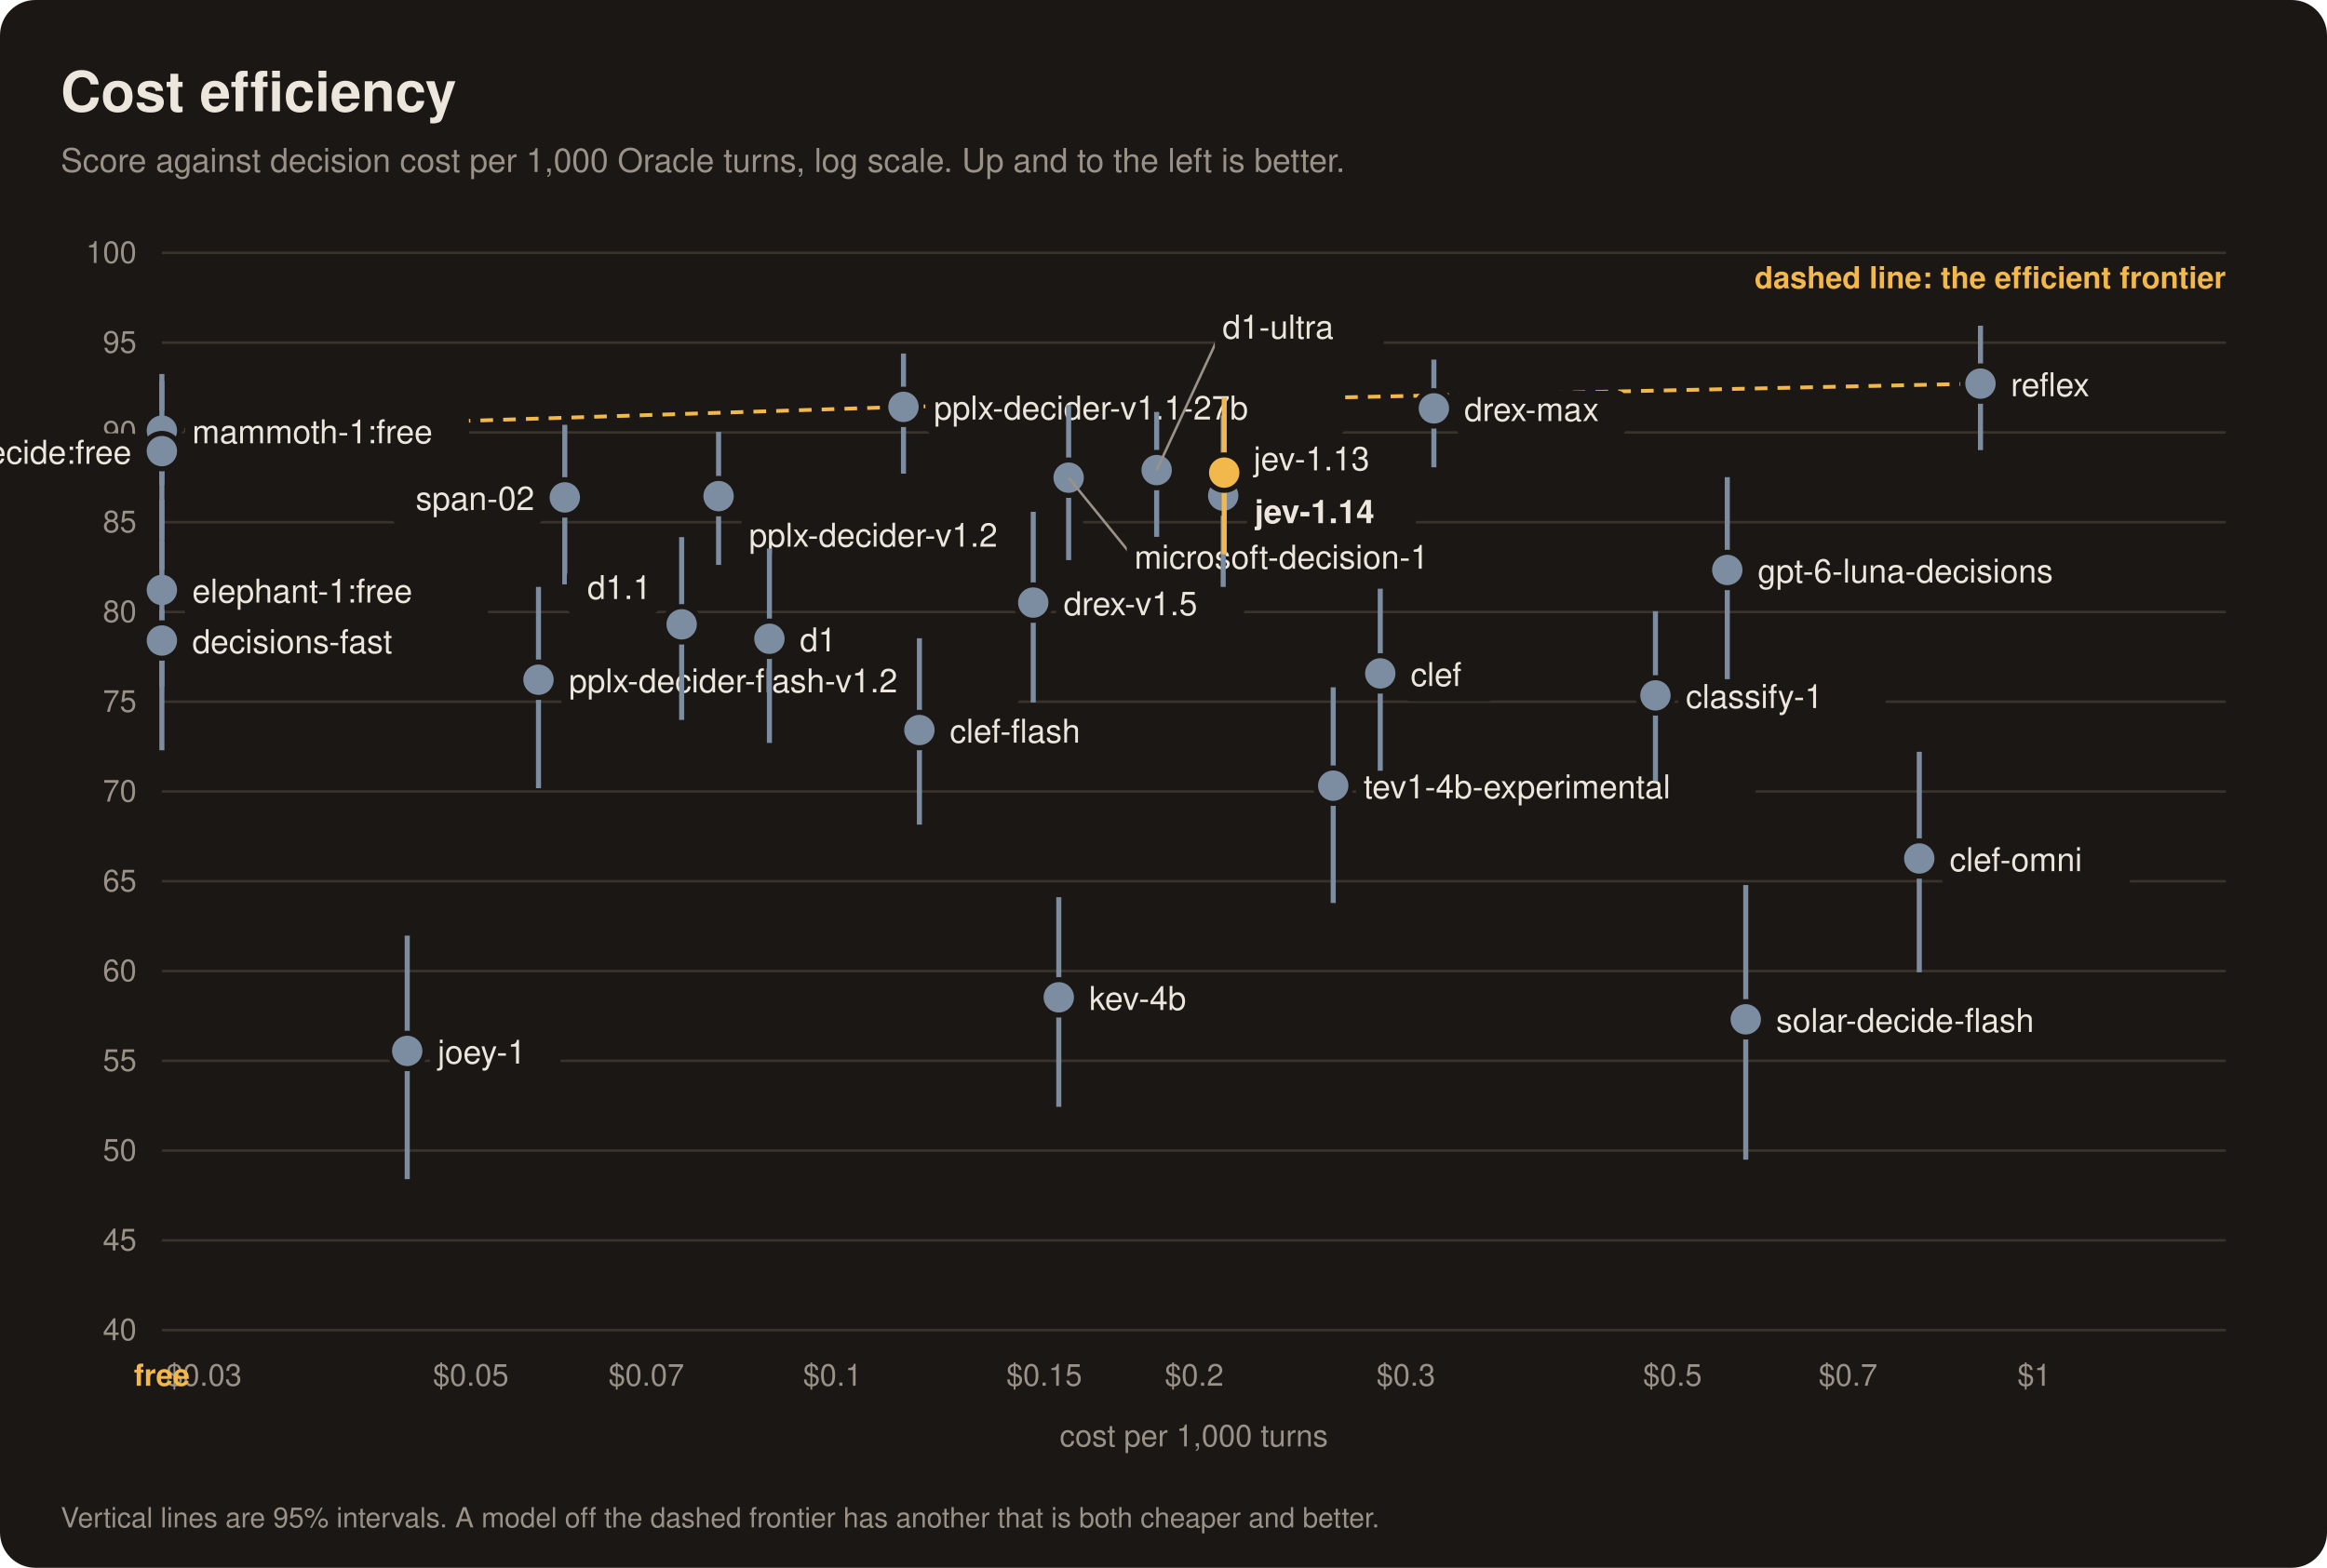
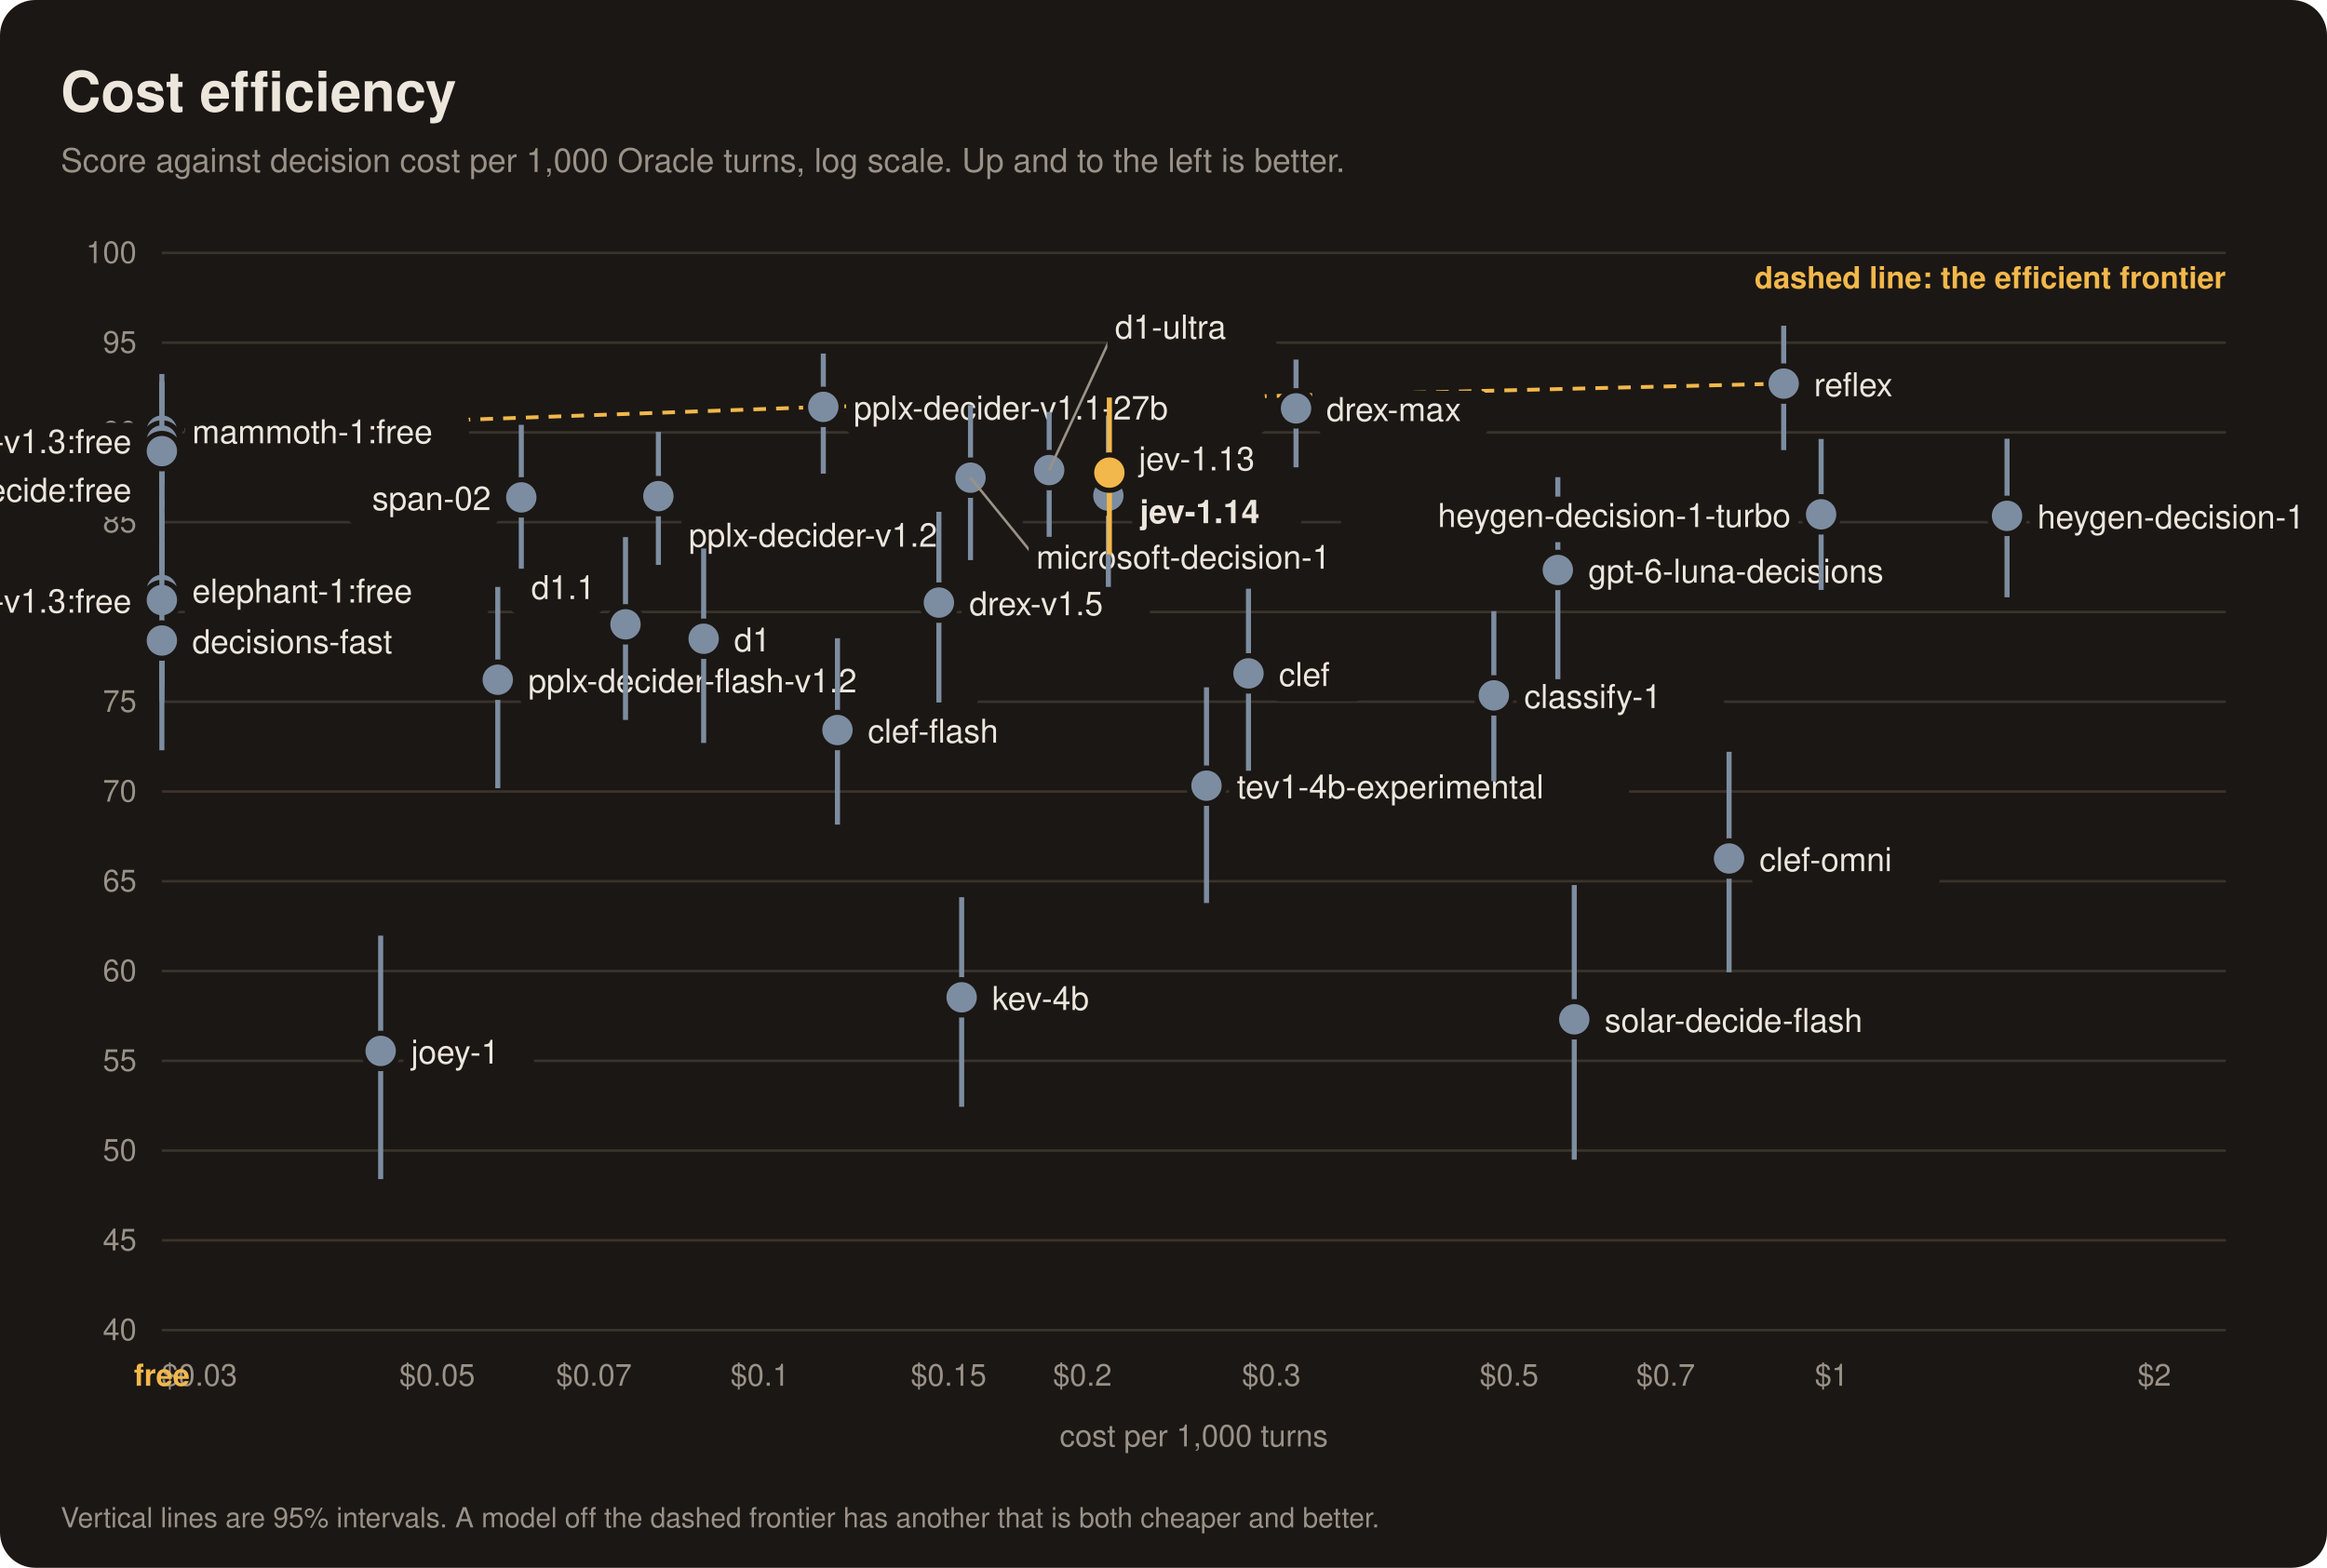
<svg xmlns="http://www.w3.org/2000/svg" viewBox="0 0 920 620" width="920" role="img" aria-label="Cost efficiency" font-family="-apple-system,BlinkMacSystemFont,'Segoe UI',Helvetica,Arial,sans-serif">
  <rect width="920" height="620" rx="14" fill="#1b1714" />
  <text x="24.0" y="44.0" font-size="22" font-weight="700" fill="#ece6dd" text-anchor="start">Cost efficiency</text>
  <text x="24.0" y="68.0" font-size="13" font-weight="400" fill="#9a9288" text-anchor="start">Score against decision cost per 1,000 Oracle turns, log scale. Up and to the left is better.</text>
  <line x1="64.0" y1="526.0" x2="880.0" y2="526.0" stroke="#3a332c" stroke-width="1.0" />
  <text x="54.0" y="530.0" font-size="12" font-weight="400" fill="#9a9288" text-anchor="end">40</text>
  <line x1="64.0" y1="490.5" x2="880.0" y2="490.5" stroke="#3a332c" stroke-width="1.0" />
  <text x="54.0" y="494.5" font-size="12" font-weight="400" fill="#9a9288" text-anchor="end">45</text>
  <line x1="64.0" y1="455.0" x2="880.0" y2="455.0" stroke="#3a332c" stroke-width="1.0" />
  <text x="54.0" y="459.0" font-size="12" font-weight="400" fill="#9a9288" text-anchor="end">50</text>
  <line x1="64.0" y1="419.5" x2="880.0" y2="419.5" stroke="#3a332c" stroke-width="1.0" />
  <text x="54.0" y="423.5" font-size="12" font-weight="400" fill="#9a9288" text-anchor="end">55</text>
  <line x1="64.0" y1="384.0" x2="880.0" y2="384.0" stroke="#3a332c" stroke-width="1.0" />
  <text x="54.0" y="388.0" font-size="12" font-weight="400" fill="#9a9288" text-anchor="end">60</text>
  <line x1="64.0" y1="348.5" x2="880.0" y2="348.5" stroke="#3a332c" stroke-width="1.0" />
  <text x="54.0" y="352.5" font-size="12" font-weight="400" fill="#9a9288" text-anchor="end">65</text>
  <line x1="64.0" y1="313.0" x2="880.0" y2="313.0" stroke="#3a332c" stroke-width="1.0" />
  <text x="54.0" y="317.0" font-size="12" font-weight="400" fill="#9a9288" text-anchor="end">70</text>
  <line x1="64.0" y1="277.5" x2="880.0" y2="277.5" stroke="#3a332c" stroke-width="1.0" />
  <text x="54.0" y="281.5" font-size="12" font-weight="400" fill="#9a9288" text-anchor="end">75</text>
  <line x1="64.0" y1="242.0" x2="880.0" y2="242.0" stroke="#3a332c" stroke-width="1.0" />
  <text x="54.0" y="246.0" font-size="12" font-weight="400" fill="#9a9288" text-anchor="end">80</text>
  <line x1="64.0" y1="206.5" x2="880.0" y2="206.5" stroke="#3a332c" stroke-width="1.0" />
  <text x="54.0" y="210.5" font-size="12" font-weight="400" fill="#9a9288" text-anchor="end">85</text>
  <line x1="64.0" y1="171.0" x2="880.0" y2="171.0" stroke="#3a332c" stroke-width="1.0" />
  <text x="54.0" y="175.0" font-size="12" font-weight="400" fill="#9a9288" text-anchor="end">90</text>
  <line x1="64.0" y1="135.5" x2="880.0" y2="135.5" stroke="#3a332c" stroke-width="1.0" />
  <text x="54.0" y="139.5" font-size="12" font-weight="400" fill="#9a9288" text-anchor="end">95</text>
  <line x1="64.0" y1="100.0" x2="880.0" y2="100.0" stroke="#3a332c" stroke-width="1.0" />
  <text x="54.0" y="104.0" font-size="12" font-weight="400" fill="#9a9288" text-anchor="end">100</text>
-   <text x="80.6" y="548.0" font-size="12" font-weight="400" fill="#9a9288" text-anchor="middle">$0.03</text>
-   <text x="186.1" y="548.0" font-size="12" font-weight="400" fill="#9a9288" text-anchor="middle">$0.05</text>
-   <text x="255.5" y="548.0" font-size="12" font-weight="400" fill="#9a9288" text-anchor="middle">$0.07</text>
-   <text x="329.1" y="548.0" font-size="12" font-weight="400" fill="#9a9288" text-anchor="middle">$0.1</text>
-   <text x="412.8" y="548.0" font-size="12" font-weight="400" fill="#9a9288" text-anchor="middle">$0.15</text>
-   <text x="472.1" y="548.0" font-size="12" font-weight="400" fill="#9a9288" text-anchor="middle">$0.2</text>
-   <text x="555.8" y="548.0" font-size="12" font-weight="400" fill="#9a9288" text-anchor="middle">$0.3</text>
-   <text x="661.2" y="548.0" font-size="12" font-weight="400" fill="#9a9288" text-anchor="middle">$0.5</text>
-   <text x="730.6" y="548.0" font-size="12" font-weight="400" fill="#9a9288" text-anchor="middle">$0.7</text>
-   <text x="804.2" y="548.0" font-size="12" font-weight="400" fill="#9a9288" text-anchor="middle">$1</text>
+   <text x="78.8" y="548.0" font-size="12" font-weight="400" fill="#9a9288" text-anchor="middle">$0.03</text>
+   <text x="172.8" y="548.0" font-size="12" font-weight="400" fill="#9a9288" text-anchor="middle">$0.05</text>
+   <text x="234.8" y="548.0" font-size="12" font-weight="400" fill="#9a9288" text-anchor="middle">$0.07</text>
+   <text x="300.4" y="548.0" font-size="12" font-weight="400" fill="#9a9288" text-anchor="middle">$0.1</text>
+   <text x="375.0" y="548.0" font-size="12" font-weight="400" fill="#9a9288" text-anchor="middle">$0.15</text>
+   <text x="427.9" y="548.0" font-size="12" font-weight="400" fill="#9a9288" text-anchor="middle">$0.2</text>
+   <text x="502.6" y="548.0" font-size="12" font-weight="400" fill="#9a9288" text-anchor="middle">$0.3</text>
+   <text x="596.6" y="548.0" font-size="12" font-weight="400" fill="#9a9288" text-anchor="middle">$0.5</text>
+   <text x="658.5" y="548.0" font-size="12" font-weight="400" fill="#9a9288" text-anchor="middle">$0.7</text>
+   <text x="724.1" y="548.0" font-size="12" font-weight="400" fill="#9a9288" text-anchor="middle">$1</text>
+   <text x="851.7" y="548.0" font-size="12" font-weight="400" fill="#9a9288" text-anchor="middle">$2</text>
  <text x="472.0" y="572.0" font-size="12" font-weight="400" fill="#9a9288" text-anchor="middle">cost per 1,000 turns</text>
  <text x="64.0" y="548.0" font-size="12" font-weight="600" fill="#f2b84b" text-anchor="middle">free</text>
-   <polyline points="64.0,170.3 357.2,160.9 783.0,151.7" fill="none" stroke="#f2b84b" stroke-width="1.5" stroke-dasharray="5 4" />
+   <polyline points="64.0,170.3 325.5,160.9 705.2,151.7" fill="none" stroke="#f2b84b" stroke-width="1.5" stroke-dasharray="5 4" />
  <text x="880.0" y="114.0" font-size="12" font-weight="600" fill="#f2b84b" text-anchor="end">dashed line: the efficient frontier</text>
  <line x1="64.0" y1="191.8" x2="64.0" y2="150.7" stroke="#7d8da1" stroke-width="2.0" />
  <circle cx="64.0" cy="170.3" r="7" fill="#7d8da1" stroke="#1b1714" stroke-width="2" />
  <rect x="73.0" y="163.3" width="112.4" height="18.0" rx="3.0" fill="#1b1714" />
  <text x="76.0" y="175.3" font-size="13" font-weight="500" fill="#ece6dd" text-anchor="start">mammoth-1:free</text>
+   <line x1="64.0" y1="200.5" x2="64.0" y2="151.3" stroke="#7d8da1" stroke-width="2.0" />
+   <circle cx="64.0" cy="174.2" r="7" fill="#7d8da1" stroke="#1b1714" stroke-width="2" />
+   <rect x="-118.2" y="167.2" width="173.2" height="18.0" rx="3.0" fill="#1b1714" />
+   <text x="52.0" y="179.2" font-size="13" font-weight="500" fill="#ece6dd" text-anchor="end">pplx-decider-v1.3:free</text>
  <line x1="64.0" y1="213.4" x2="64.0" y2="147.9" stroke="#7d8da1" stroke-width="2.0" />
  <circle cx="64.0" cy="178.4" r="7" fill="#7d8da1" stroke="#1b1714" stroke-width="2" />
-   <rect x="-95.4" y="171.4" width="150.4" height="18.0" rx="3.0" fill="#1b1714" />
-   <text x="52.0" y="183.4" font-size="13" font-weight="500" fill="#ece6dd" text-anchor="end">mercury-decide:free</text>
+   <rect x="-95.4" y="186.4" width="150.4" height="18.0" rx="3.0" fill="#1b1714" />
+   <text x="52.0" y="198.4" font-size="13" font-weight="500" fill="#ece6dd" text-anchor="end">mercury-decide:free</text>
  <line x1="64.0" y1="271.6" x2="64.0" y2="197.6" stroke="#7d8da1" stroke-width="2.0" />
  <circle cx="64.0" cy="233.3" r="7" fill="#7d8da1" stroke="#1b1714" stroke-width="2" />
  <rect x="73.0" y="226.3" width="120.0" height="18.0" rx="3.0" fill="#1b1714" />
  <text x="76.0" y="238.3" font-size="13" font-weight="500" fill="#ece6dd" text-anchor="start">elephant-1:free</text>
+   <line x1="64.0" y1="277.1" x2="64.0" y2="202.9" stroke="#7d8da1" stroke-width="2.0" />
+   <circle cx="64.0" cy="237.3" r="7" fill="#7d8da1" stroke="#1b1714" stroke-width="2" />
+   <rect x="-163.8" y="230.3" width="218.8" height="18.0" rx="3.0" fill="#1b1714" />
+   <text x="52.0" y="242.3" font-size="13" font-weight="500" fill="#ece6dd" text-anchor="end">pplx-decider-flash-v1.3:free</text>
  <line x1="64.0" y1="296.7" x2="64.0" y2="213.9" stroke="#7d8da1" stroke-width="2.0" />
  <circle cx="64.0" cy="253.3" r="7" fill="#7d8da1" stroke="#1b1714" stroke-width="2" />
  <rect x="73.0" y="246.3" width="112.4" height="18.0" rx="3.0" fill="#1b1714" />
  <text x="76.0" y="258.3" font-size="13" font-weight="500" fill="#ece6dd" text-anchor="start">decisions-fast</text>
-   <line x1="161.0" y1="466.3" x2="161.0" y2="370.0" stroke="#7d8da1" stroke-width="2.0" />
-   <circle cx="161.0" cy="415.6" r="7" fill="#7d8da1" stroke="#1b1714" stroke-width="2" />
-   <rect x="170.0" y="408.6" width="51.6" height="18.0" rx="3.0" fill="#1b1714" />
-   <text x="173.0" y="420.6" font-size="13" font-weight="500" fill="#ece6dd" text-anchor="start">joey-1</text>
-   <line x1="212.9" y1="311.7" x2="212.9" y2="232.1" stroke="#7d8da1" stroke-width="2.0" />
-   <circle cx="212.9" cy="268.8" r="7" fill="#7d8da1" stroke="#1b1714" stroke-width="2" />
-   <rect x="221.9" y="261.8" width="180.8" height="18.0" rx="3.0" fill="#1b1714" />
-   <text x="224.9" y="273.8" font-size="13" font-weight="500" fill="#ece6dd" text-anchor="start">pplx-decider-flash-v1.2</text>
-   <line x1="223.3" y1="231.1" x2="223.3" y2="168.0" stroke="#7d8da1" stroke-width="2.0" />
-   <circle cx="223.3" cy="196.7" r="7" fill="#7d8da1" stroke="#1b1714" stroke-width="2" />
-   <rect x="155.1" y="189.7" width="59.2" height="18.0" rx="3.0" fill="#1b1714" />
-   <text x="211.3" y="201.7" font-size="13" font-weight="500" fill="#ece6dd" text-anchor="end">span-02</text>
-   <line x1="269.5" y1="284.7" x2="269.5" y2="212.4" stroke="#7d8da1" stroke-width="2.0" />
-   <circle cx="269.5" cy="246.9" r="7" fill="#7d8da1" stroke="#1b1714" stroke-width="2" />
-   <rect x="224.1" y="224.9" width="36.4" height="18.0" rx="3.0" fill="#1b1714" />
-   <text x="257.5" y="236.9" font-size="13" font-weight="500" fill="#ece6dd" text-anchor="end">d1.1</text>
-   <line x1="284.1" y1="223.4" x2="284.1" y2="170.8" stroke="#7d8da1" stroke-width="2.0" />
-   <circle cx="284.1" cy="196.2" r="7" fill="#7d8da1" stroke="#1b1714" stroke-width="2" />
-   <rect x="293.1" y="204.2" width="135.2" height="18.0" rx="3.0" fill="#1b1714" />
-   <text x="296.1" y="216.2" font-size="13" font-weight="500" fill="#ece6dd" text-anchor="start">pplx-decider-v1.2</text>
-   <line x1="304.2" y1="293.8" x2="304.2" y2="216.9" stroke="#7d8da1" stroke-width="2.0" />
-   <circle cx="304.2" cy="252.6" r="7" fill="#7d8da1" stroke="#1b1714" stroke-width="2" />
-   <rect x="313.2" y="245.6" width="21.2" height="18.0" rx="3.0" fill="#1b1714" />
-   <text x="316.2" y="257.6" font-size="13" font-weight="500" fill="#ece6dd" text-anchor="start">d1</text>
-   <line x1="357.2" y1="187.3" x2="357.2" y2="139.8" stroke="#7d8da1" stroke-width="2.0" />
-   <circle cx="357.2" cy="160.9" r="7" fill="#7d8da1" stroke="#1b1714" stroke-width="2" />
-   <rect x="366.2" y="153.9" width="165.6" height="18.0" rx="3.0" fill="#1b1714" />
-   <text x="369.2" y="165.9" font-size="13" font-weight="500" fill="#ece6dd" text-anchor="start">pplx-decider-v1.1-27b</text>
-   <line x1="363.5" y1="326.1" x2="363.5" y2="252.4" stroke="#7d8da1" stroke-width="2.0" />
-   <circle cx="363.5" cy="288.7" r="7" fill="#7d8da1" stroke="#1b1714" stroke-width="2" />
-   <rect x="372.5" y="281.7" width="82.0" height="18.0" rx="3.0" fill="#1b1714" />
-   <text x="375.5" y="293.7" font-size="13" font-weight="500" fill="#ece6dd" text-anchor="start">clef-flash</text>
-   <line x1="408.5" y1="277.8" x2="408.5" y2="202.4" stroke="#7d8da1" stroke-width="2.0" />
-   <circle cx="408.5" cy="238.3" r="7" fill="#7d8da1" stroke="#1b1714" stroke-width="2" />
-   <rect x="417.5" y="231.3" width="74.4" height="18.0" rx="3.0" fill="#1b1714" />
-   <text x="420.5" y="243.3" font-size="13" font-weight="500" fill="#ece6dd" text-anchor="start">drex-v1.5</text>
-   <line x1="418.6" y1="437.7" x2="418.6" y2="354.8" stroke="#7d8da1" stroke-width="2.0" />
-   <circle cx="418.6" cy="394.4" r="7" fill="#7d8da1" stroke="#1b1714" stroke-width="2" />
-   <rect x="427.6" y="387.4" width="51.6" height="18.0" rx="3.0" fill="#1b1714" />
-   <text x="430.6" y="399.4" font-size="13" font-weight="500" fill="#ece6dd" text-anchor="start">kev-4b</text>
-   <line x1="422.5" y1="221.5" x2="422.5" y2="160.2" stroke="#7d8da1" stroke-width="2.0" />
-   <circle cx="422.5" cy="188.9" r="7" fill="#7d8da1" stroke="#1b1714" stroke-width="2" />
-   <line x1="422.5" y1="188.9" x2="448.5" y2="220.9" stroke="#9a9288" stroke-width="1.0" />
-   <rect x="445.5" y="212.9" width="158.0" height="18.0" rx="3.0" fill="#1b1714" />
-   <text x="448.5" y="224.9" font-size="13" font-weight="500" fill="#ece6dd" text-anchor="start">microsoft-decision-1</text>
-   <line x1="457.3" y1="212.3" x2="457.3" y2="162.9" stroke="#7d8da1" stroke-width="2.0" />
-   <circle cx="457.3" cy="185.9" r="7" fill="#7d8da1" stroke="#1b1714" stroke-width="2" />
-   <line x1="457.3" y1="185.9" x2="483.3" y2="129.9" stroke="#9a9288" stroke-width="1.0" />
-   <rect x="480.3" y="121.9" width="66.8" height="18.0" rx="3.0" fill="#1b1714" />
-   <text x="483.3" y="133.9" font-size="13" font-weight="500" fill="#ece6dd" text-anchor="start">d1-ultra</text>
-   <line x1="483.6" y1="232.1" x2="483.6" y2="164.3" stroke="#7d8da1" stroke-width="2.0" />
-   <circle cx="483.6" cy="196.0" r="7" fill="#7d8da1" stroke="#1b1714" stroke-width="2" />
-   <rect x="492.6" y="174.0" width="66.8" height="18.0" rx="3.0" fill="#1b1714" />
-   <text x="495.6" y="186.0" font-size="13" font-weight="500" fill="#ece6dd" text-anchor="start">jev-1.13</text>
-   <line x1="484.0" y1="219.2" x2="484.0" y2="157.2" stroke="#f2b84b" stroke-width="2.0" />
-   <circle cx="484.0" cy="186.9" r="7" fill="#f2b84b" stroke="#1b1714" stroke-width="2" />
-   <rect x="493.0" y="194.9" width="66.8" height="18.0" rx="3.0" fill="#1b1714" />
-   <text x="496.0" y="206.9" font-size="13" font-weight="700" fill="#ece6dd" text-anchor="start">jev-1.14</text>
-   <line x1="527.1" y1="357.1" x2="527.1" y2="271.8" stroke="#7d8da1" stroke-width="2.0" />
-   <circle cx="527.1" cy="310.7" r="7" fill="#7d8da1" stroke="#1b1714" stroke-width="2" />
-   <rect x="536.1" y="303.7" width="158.0" height="18.0" rx="3.0" fill="#1b1714" />
-   <text x="539.1" y="315.7" font-size="13" font-weight="500" fill="#ece6dd" text-anchor="start">tev1-4b-experimental</text>
-   <line x1="545.7" y1="304.8" x2="545.7" y2="232.8" stroke="#7d8da1" stroke-width="2.0" />
-   <circle cx="545.7" cy="266.3" r="7" fill="#7d8da1" stroke="#1b1714" stroke-width="2" />
-   <rect x="554.7" y="259.3" width="36.4" height="18.0" rx="3.0" fill="#1b1714" />
-   <text x="557.7" y="271.3" font-size="13" font-weight="500" fill="#ece6dd" text-anchor="start">clef</text>
-   <line x1="566.9" y1="184.8" x2="566.9" y2="142.2" stroke="#7d8da1" stroke-width="2.0" />
-   <circle cx="566.9" cy="161.5" r="7" fill="#7d8da1" stroke="#1b1714" stroke-width="2" />
-   <rect x="575.9" y="154.5" width="66.8" height="18.0" rx="3.0" fill="#1b1714" />
-   <text x="578.9" y="166.5" font-size="13" font-weight="500" fill="#ece6dd" text-anchor="start">drex-max</text>
-   <line x1="654.5" y1="308.9" x2="654.5" y2="241.7" stroke="#7d8da1" stroke-width="2.0" />
-   <circle cx="654.5" cy="275.0" r="7" fill="#7d8da1" stroke="#1b1714" stroke-width="2" />
-   <rect x="663.5" y="268.0" width="82.0" height="18.0" rx="3.0" fill="#1b1714" />
-   <text x="666.5" y="280.0" font-size="13" font-weight="500" fill="#ece6dd" text-anchor="start">classify-1</text>
-   <line x1="682.9" y1="268.6" x2="682.9" y2="188.7" stroke="#7d8da1" stroke-width="2.0" />
-   <circle cx="682.9" cy="225.4" r="7" fill="#7d8da1" stroke="#1b1714" stroke-width="2" />
-   <rect x="691.9" y="218.4" width="158.0" height="18.0" rx="3.0" fill="#1b1714" />
-   <text x="694.9" y="230.4" font-size="13" font-weight="500" fill="#ece6dd" text-anchor="start">gpt-6-luna-decisions</text>
-   <line x1="690.2" y1="458.6" x2="690.2" y2="350.0" stroke="#7d8da1" stroke-width="2.0" />
-   <circle cx="690.2" cy="403.1" r="7" fill="#7d8da1" stroke="#1b1714" stroke-width="2" />
-   <rect x="699.2" y="396.1" width="142.8" height="18.0" rx="3.0" fill="#1b1714" />
-   <text x="702.2" y="408.1" font-size="13" font-weight="500" fill="#ece6dd" text-anchor="start">solar-decide-flash</text>
-   <line x1="758.8" y1="384.5" x2="758.8" y2="297.3" stroke="#7d8da1" stroke-width="2.0" />
-   <circle cx="758.8" cy="339.5" r="7" fill="#7d8da1" stroke="#1b1714" stroke-width="2" />
-   <rect x="767.8" y="332.5" width="74.4" height="18.0" rx="3.0" fill="#1b1714" />
-   <text x="770.8" y="344.5" font-size="13" font-weight="500" fill="#ece6dd" text-anchor="start">clef-omni</text>
-   <line x1="783.0" y1="178.0" x2="783.0" y2="128.8" stroke="#7d8da1" stroke-width="2.0" />
-   <circle cx="783.0" cy="151.7" r="7" fill="#7d8da1" stroke="#1b1714" stroke-width="2" />
-   <rect x="792.0" y="144.7" width="51.6" height="18.0" rx="3.0" fill="#1b1714" />
-   <text x="795.0" y="156.7" font-size="13" font-weight="500" fill="#ece6dd" text-anchor="start">reflex</text>
+   <line x1="150.5" y1="466.3" x2="150.5" y2="370.0" stroke="#7d8da1" stroke-width="2.0" />
+   <circle cx="150.5" cy="415.6" r="7" fill="#7d8da1" stroke="#1b1714" stroke-width="2" />
+   <rect x="159.5" y="408.6" width="51.6" height="18.0" rx="3.0" fill="#1b1714" />
+   <text x="162.5" y="420.6" font-size="13" font-weight="500" fill="#ece6dd" text-anchor="start">joey-1</text>
+   <line x1="196.8" y1="311.7" x2="196.8" y2="232.1" stroke="#7d8da1" stroke-width="2.0" />
+   <circle cx="196.8" cy="268.8" r="7" fill="#7d8da1" stroke="#1b1714" stroke-width="2" />
+   <rect x="205.8" y="261.8" width="180.8" height="18.0" rx="3.0" fill="#1b1714" />
+   <text x="208.8" y="273.8" font-size="13" font-weight="500" fill="#ece6dd" text-anchor="start">pplx-decider-flash-v1.2</text>
+   <line x1="206.1" y1="231.1" x2="206.1" y2="168.0" stroke="#7d8da1" stroke-width="2.0" />
+   <circle cx="206.1" cy="196.7" r="7" fill="#7d8da1" stroke="#1b1714" stroke-width="2" />
+   <rect x="137.9" y="189.7" width="59.2" height="18.0" rx="3.0" fill="#1b1714" />
+   <text x="194.1" y="201.7" font-size="13" font-weight="500" fill="#ece6dd" text-anchor="end">span-02</text>
+   <line x1="247.3" y1="284.7" x2="247.3" y2="212.4" stroke="#7d8da1" stroke-width="2.0" />
+   <circle cx="247.3" cy="246.9" r="7" fill="#7d8da1" stroke="#1b1714" stroke-width="2" />
+   <rect x="201.9" y="224.9" width="36.4" height="18.0" rx="3.0" fill="#1b1714" />
+   <text x="235.3" y="236.9" font-size="13" font-weight="500" fill="#ece6dd" text-anchor="end">d1.1</text>
+   <line x1="260.3" y1="223.4" x2="260.3" y2="170.8" stroke="#7d8da1" stroke-width="2.0" />
+   <circle cx="260.3" cy="196.2" r="7" fill="#7d8da1" stroke="#1b1714" stroke-width="2" />
+   <rect x="269.3" y="204.2" width="135.2" height="18.0" rx="3.0" fill="#1b1714" />
+   <text x="272.3" y="216.2" font-size="13" font-weight="500" fill="#ece6dd" text-anchor="start">pplx-decider-v1.2</text>
+   <line x1="278.2" y1="293.8" x2="278.2" y2="216.9" stroke="#7d8da1" stroke-width="2.0" />
+   <circle cx="278.2" cy="252.6" r="7" fill="#7d8da1" stroke="#1b1714" stroke-width="2" />
+   <rect x="287.2" y="245.6" width="21.2" height="18.0" rx="3.0" fill="#1b1714" />
+   <text x="290.2" y="257.6" font-size="13" font-weight="500" fill="#ece6dd" text-anchor="start">d1</text>
+   <line x1="325.5" y1="187.3" x2="325.5" y2="139.8" stroke="#7d8da1" stroke-width="2.0" />
+   <circle cx="325.5" cy="160.9" r="7" fill="#7d8da1" stroke="#1b1714" stroke-width="2" />
+   <rect x="334.5" y="153.9" width="165.6" height="18.0" rx="3.0" fill="#1b1714" />
+   <text x="337.5" y="165.9" font-size="13" font-weight="500" fill="#ece6dd" text-anchor="start">pplx-decider-v1.1-27b</text>
+   <line x1="331.1" y1="326.1" x2="331.1" y2="252.4" stroke="#7d8da1" stroke-width="2.0" />
+   <circle cx="331.1" cy="288.7" r="7" fill="#7d8da1" stroke="#1b1714" stroke-width="2" />
+   <rect x="340.1" y="281.7" width="82.0" height="18.0" rx="3.0" fill="#1b1714" />
+   <text x="343.1" y="293.7" font-size="13" font-weight="500" fill="#ece6dd" text-anchor="start">clef-flash</text>
+   <line x1="371.2" y1="277.8" x2="371.2" y2="202.4" stroke="#7d8da1" stroke-width="2.0" />
+   <circle cx="371.2" cy="238.3" r="7" fill="#7d8da1" stroke="#1b1714" stroke-width="2" />
+   <rect x="380.2" y="231.3" width="74.4" height="18.0" rx="3.0" fill="#1b1714" />
+   <text x="383.2" y="243.3" font-size="13" font-weight="500" fill="#ece6dd" text-anchor="start">drex-v1.5</text>
+   <line x1="380.2" y1="437.7" x2="380.2" y2="354.8" stroke="#7d8da1" stroke-width="2.0" />
+   <circle cx="380.2" cy="394.4" r="7" fill="#7d8da1" stroke="#1b1714" stroke-width="2" />
+   <rect x="389.2" y="387.4" width="51.6" height="18.0" rx="3.0" fill="#1b1714" />
+   <text x="392.2" y="399.4" font-size="13" font-weight="500" fill="#ece6dd" text-anchor="start">kev-4b</text>
+   <line x1="383.7" y1="221.5" x2="383.7" y2="160.2" stroke="#7d8da1" stroke-width="2.0" />
+   <circle cx="383.7" cy="188.9" r="7" fill="#7d8da1" stroke="#1b1714" stroke-width="2" />
+   <line x1="383.7" y1="188.9" x2="409.7" y2="220.9" stroke="#9a9288" stroke-width="1.0" />
+   <rect x="406.7" y="212.9" width="158.0" height="18.0" rx="3.0" fill="#1b1714" />
+   <text x="409.7" y="224.9" font-size="13" font-weight="500" fill="#ece6dd" text-anchor="start">microsoft-decision-1</text>
+   <line x1="414.8" y1="212.3" x2="414.8" y2="162.9" stroke="#7d8da1" stroke-width="2.0" />
+   <circle cx="414.8" cy="185.9" r="7" fill="#7d8da1" stroke="#1b1714" stroke-width="2" />
+   <line x1="414.8" y1="185.9" x2="440.8" y2="129.9" stroke="#9a9288" stroke-width="1.0" />
+   <rect x="437.8" y="121.9" width="66.8" height="18.0" rx="3.0" fill="#1b1714" />
+   <text x="440.8" y="133.9" font-size="13" font-weight="500" fill="#ece6dd" text-anchor="start">d1-ultra</text>
+   <line x1="438.2" y1="232.1" x2="438.2" y2="164.3" stroke="#7d8da1" stroke-width="2.0" />
+   <circle cx="438.2" cy="196.0" r="7" fill="#7d8da1" stroke="#1b1714" stroke-width="2" />
+   <rect x="447.2" y="174.0" width="66.8" height="18.0" rx="3.0" fill="#1b1714" />
+   <text x="450.2" y="186.0" font-size="13" font-weight="500" fill="#ece6dd" text-anchor="start">jev-1.13</text>
+   <line x1="438.6" y1="219.2" x2="438.6" y2="157.2" stroke="#f2b84b" stroke-width="2.0" />
+   <circle cx="438.6" cy="186.9" r="7" fill="#f2b84b" stroke="#1b1714" stroke-width="2" />
+   <rect x="447.6" y="194.9" width="66.8" height="18.0" rx="3.0" fill="#1b1714" />
+   <text x="450.6" y="206.9" font-size="13" font-weight="700" fill="#ece6dd" text-anchor="start">jev-1.14</text>
+   <line x1="477.0" y1="357.1" x2="477.0" y2="271.8" stroke="#7d8da1" stroke-width="2.0" />
+   <circle cx="477.0" cy="310.7" r="7" fill="#7d8da1" stroke="#1b1714" stroke-width="2" />
+   <rect x="486.0" y="303.7" width="158.0" height="18.0" rx="3.0" fill="#1b1714" />
+   <text x="489.0" y="315.7" font-size="13" font-weight="500" fill="#ece6dd" text-anchor="start">tev1-4b-experimental</text>
+   <line x1="493.6" y1="304.8" x2="493.6" y2="232.8" stroke="#7d8da1" stroke-width="2.0" />
+   <circle cx="493.6" cy="266.3" r="7" fill="#7d8da1" stroke="#1b1714" stroke-width="2" />
+   <rect x="502.6" y="259.3" width="36.4" height="18.0" rx="3.0" fill="#1b1714" />
+   <text x="505.6" y="271.3" font-size="13" font-weight="500" fill="#ece6dd" text-anchor="start">clef</text>
+   <line x1="512.4" y1="184.8" x2="512.4" y2="142.2" stroke="#7d8da1" stroke-width="2.0" />
+   <circle cx="512.4" cy="161.5" r="7" fill="#7d8da1" stroke="#1b1714" stroke-width="2" />
+   <rect x="521.4" y="154.5" width="66.8" height="18.0" rx="3.0" fill="#1b1714" />
+   <text x="524.4" y="166.5" font-size="13" font-weight="500" fill="#ece6dd" text-anchor="start">drex-max</text>
+   <line x1="590.6" y1="308.9" x2="590.6" y2="241.7" stroke="#7d8da1" stroke-width="2.0" />
+   <circle cx="590.6" cy="275.0" r="7" fill="#7d8da1" stroke="#1b1714" stroke-width="2" />
+   <rect x="599.6" y="268.0" width="82.0" height="18.0" rx="3.0" fill="#1b1714" />
+   <text x="602.6" y="280.0" font-size="13" font-weight="500" fill="#ece6dd" text-anchor="start">classify-1</text>
+   <line x1="615.9" y1="268.6" x2="615.9" y2="188.7" stroke="#7d8da1" stroke-width="2.0" />
+   <circle cx="615.9" cy="225.4" r="7" fill="#7d8da1" stroke="#1b1714" stroke-width="2" />
+   <rect x="624.9" y="218.4" width="158.0" height="18.0" rx="3.0" fill="#1b1714" />
+   <text x="627.9" y="230.4" font-size="13" font-weight="500" fill="#ece6dd" text-anchor="start">gpt-6-luna-decisions</text>
+   <line x1="622.4" y1="458.6" x2="622.4" y2="350.0" stroke="#7d8da1" stroke-width="2.0" />
+   <circle cx="622.4" cy="403.1" r="7" fill="#7d8da1" stroke="#1b1714" stroke-width="2" />
+   <rect x="631.4" y="396.1" width="142.8" height="18.0" rx="3.0" fill="#1b1714" />
+   <text x="634.4" y="408.1" font-size="13" font-weight="500" fill="#ece6dd" text-anchor="start">solar-decide-flash</text>
+   <line x1="683.6" y1="384.5" x2="683.6" y2="297.3" stroke="#7d8da1" stroke-width="2.0" />
+   <circle cx="683.6" cy="339.5" r="7" fill="#7d8da1" stroke="#1b1714" stroke-width="2" />
+   <rect x="692.6" y="332.5" width="74.4" height="18.0" rx="3.0" fill="#1b1714" />
+   <text x="695.6" y="344.5" font-size="13" font-weight="500" fill="#ece6dd" text-anchor="start">clef-omni</text>
+   <line x1="705.2" y1="178.0" x2="705.2" y2="128.8" stroke="#7d8da1" stroke-width="2.0" />
+   <circle cx="705.2" cy="151.7" r="7" fill="#7d8da1" stroke="#1b1714" stroke-width="2" />
+   <rect x="714.2" y="144.7" width="51.6" height="18.0" rx="3.0" fill="#1b1714" />
+   <text x="717.2" y="156.7" font-size="13" font-weight="500" fill="#ece6dd" text-anchor="start">reflex</text>
+   <line x1="720.0" y1="233.3" x2="720.0" y2="173.6" stroke="#7d8da1" stroke-width="2.0" />
+   <circle cx="720.0" cy="203.4" r="7" fill="#7d8da1" stroke="#1b1714" stroke-width="2" />
+   <rect x="530.2" y="196.4" width="180.8" height="18.0" rx="3.0" fill="#1b1714" />
+   <text x="708.0" y="208.4" font-size="13" font-weight="500" fill="#ece6dd" text-anchor="end">heygen-decision-1-turbo</text>
+   <line x1="793.5" y1="236.2" x2="793.5" y2="173.5" stroke="#7d8da1" stroke-width="2.0" />
+   <circle cx="793.5" cy="204.0" r="7" fill="#7d8da1" stroke="#1b1714" stroke-width="2" />
+   <rect x="802.5" y="197.0" width="135.2" height="18.0" rx="3.0" fill="#1b1714" />
+   <text x="805.5" y="209.0" font-size="13" font-weight="500" fill="#ece6dd" text-anchor="start">heygen-decision-1</text>
  <text x="24.0" y="604.0" font-size="11" font-weight="400" fill="#9a9288" text-anchor="start">Vertical lines are 95% intervals. A model off the dashed frontier has another that is both cheaper and better.</text>
</svg>
